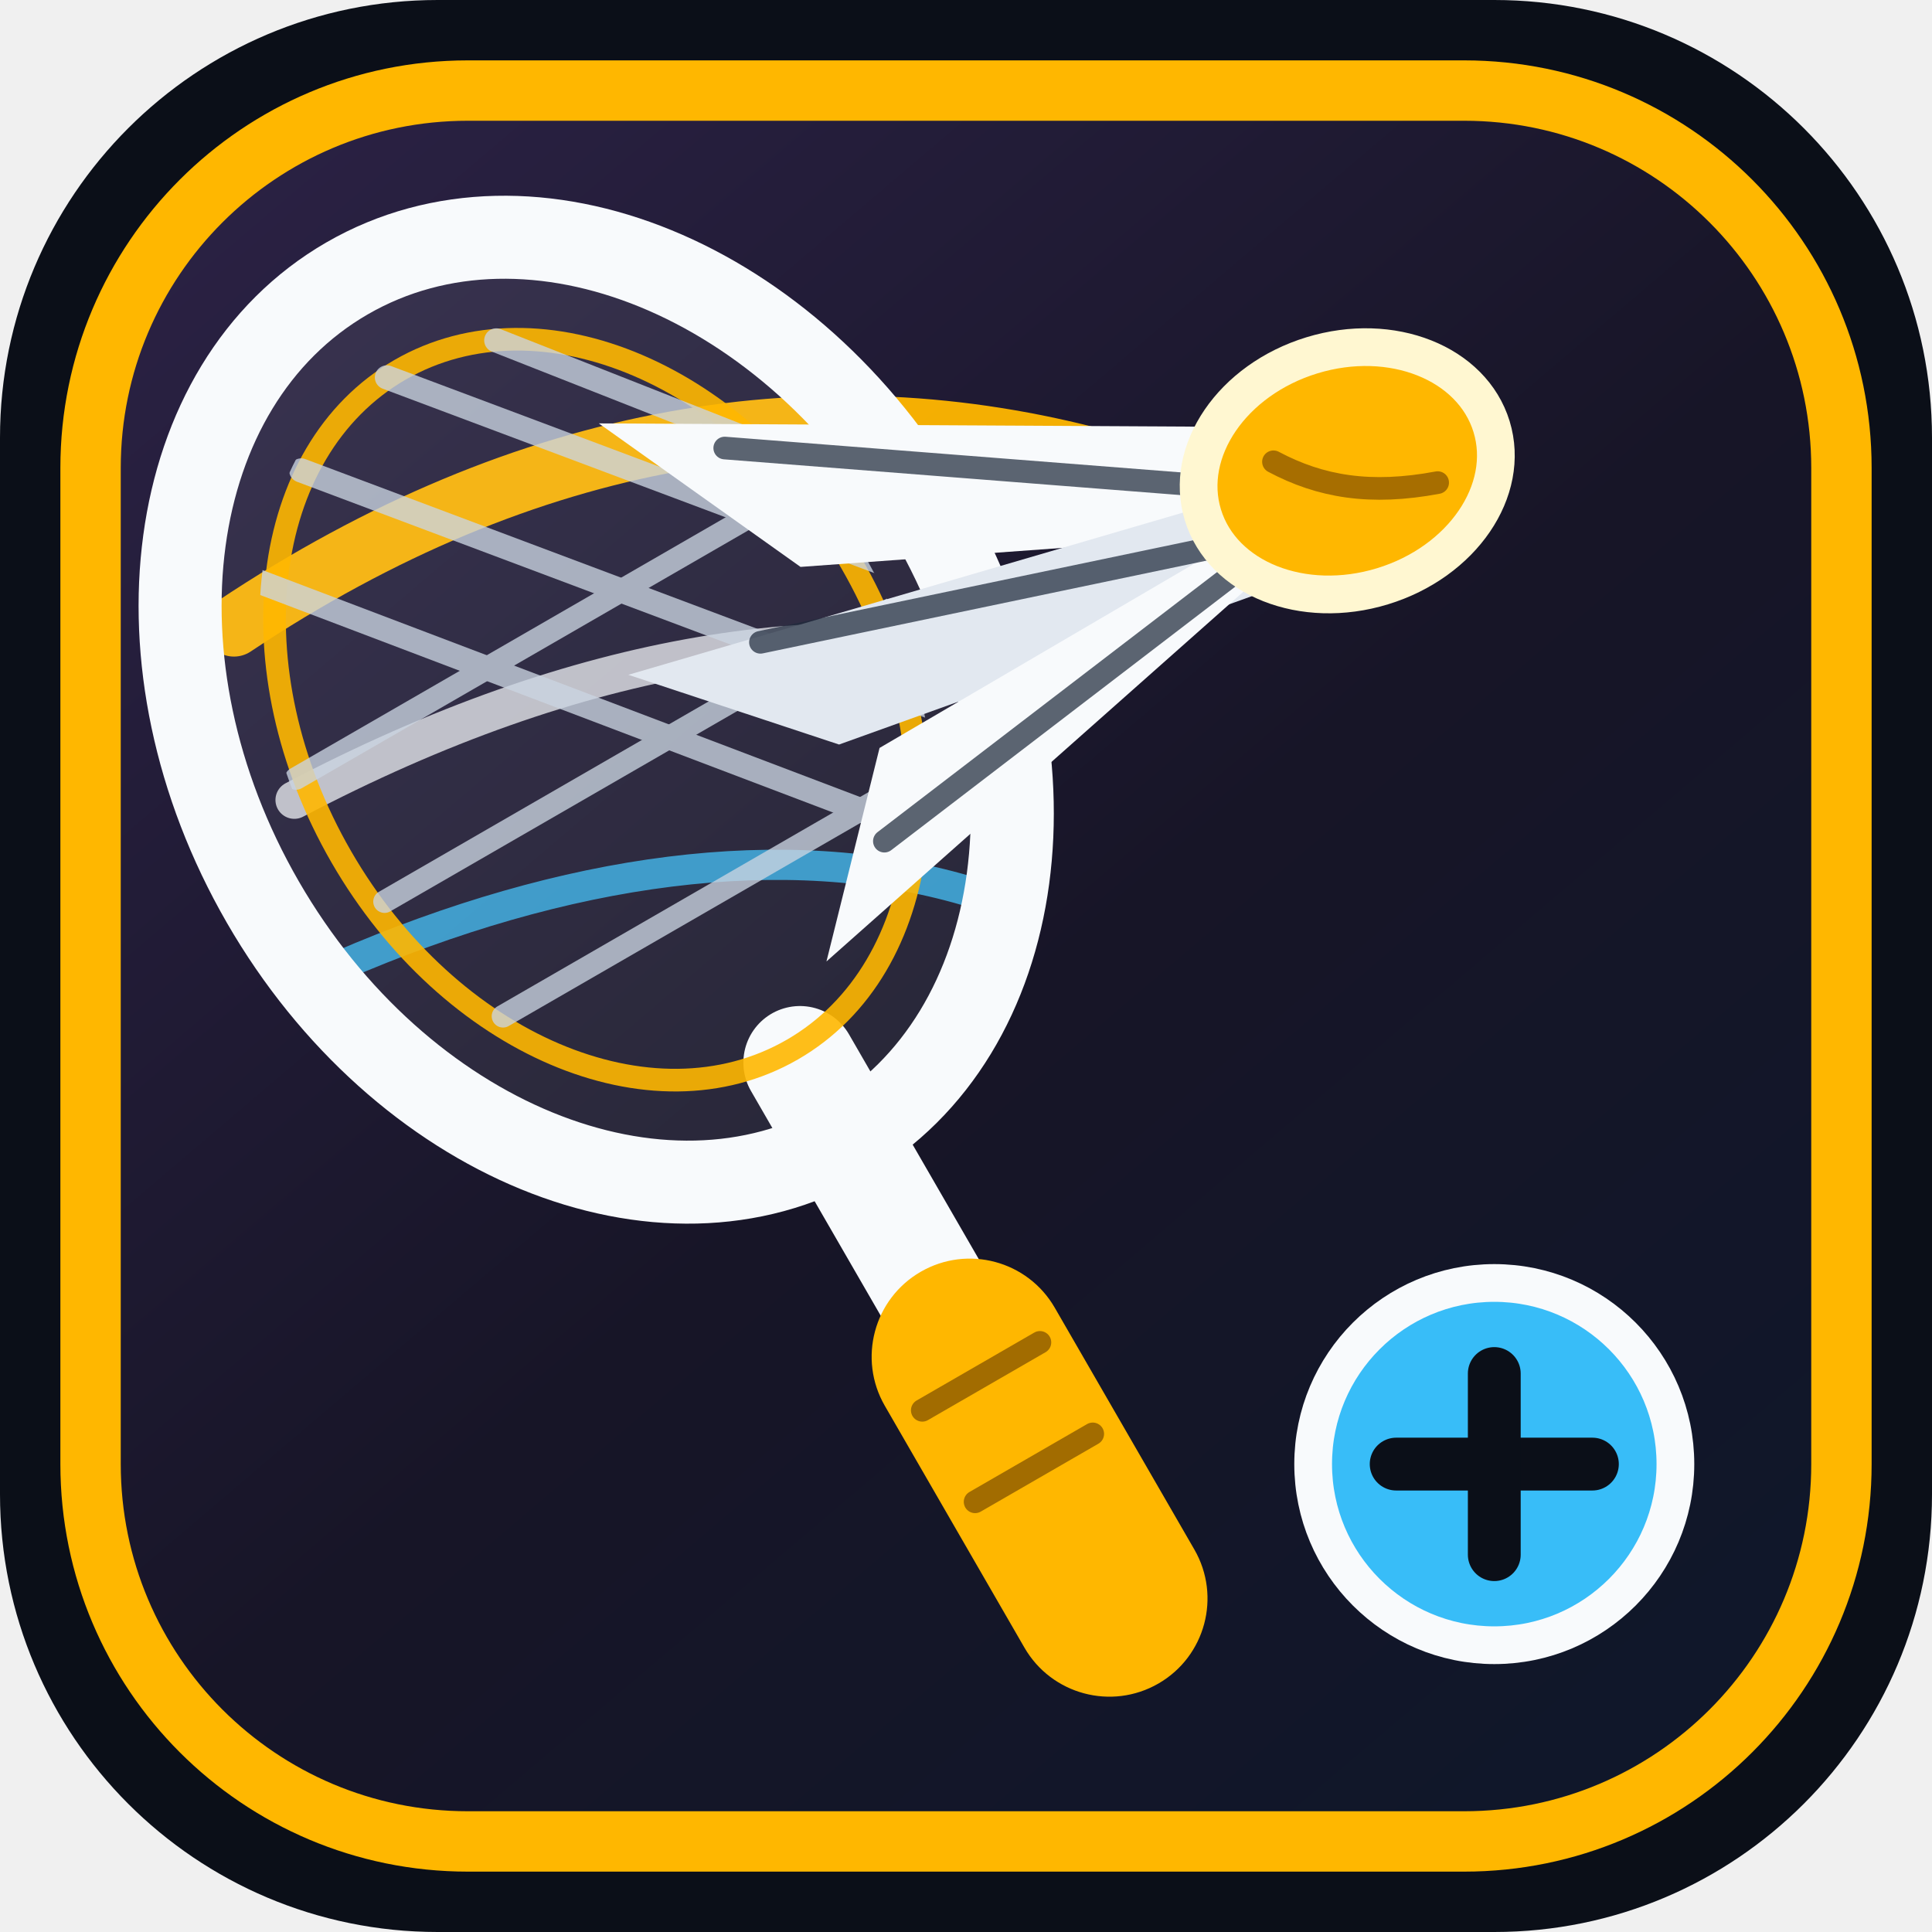
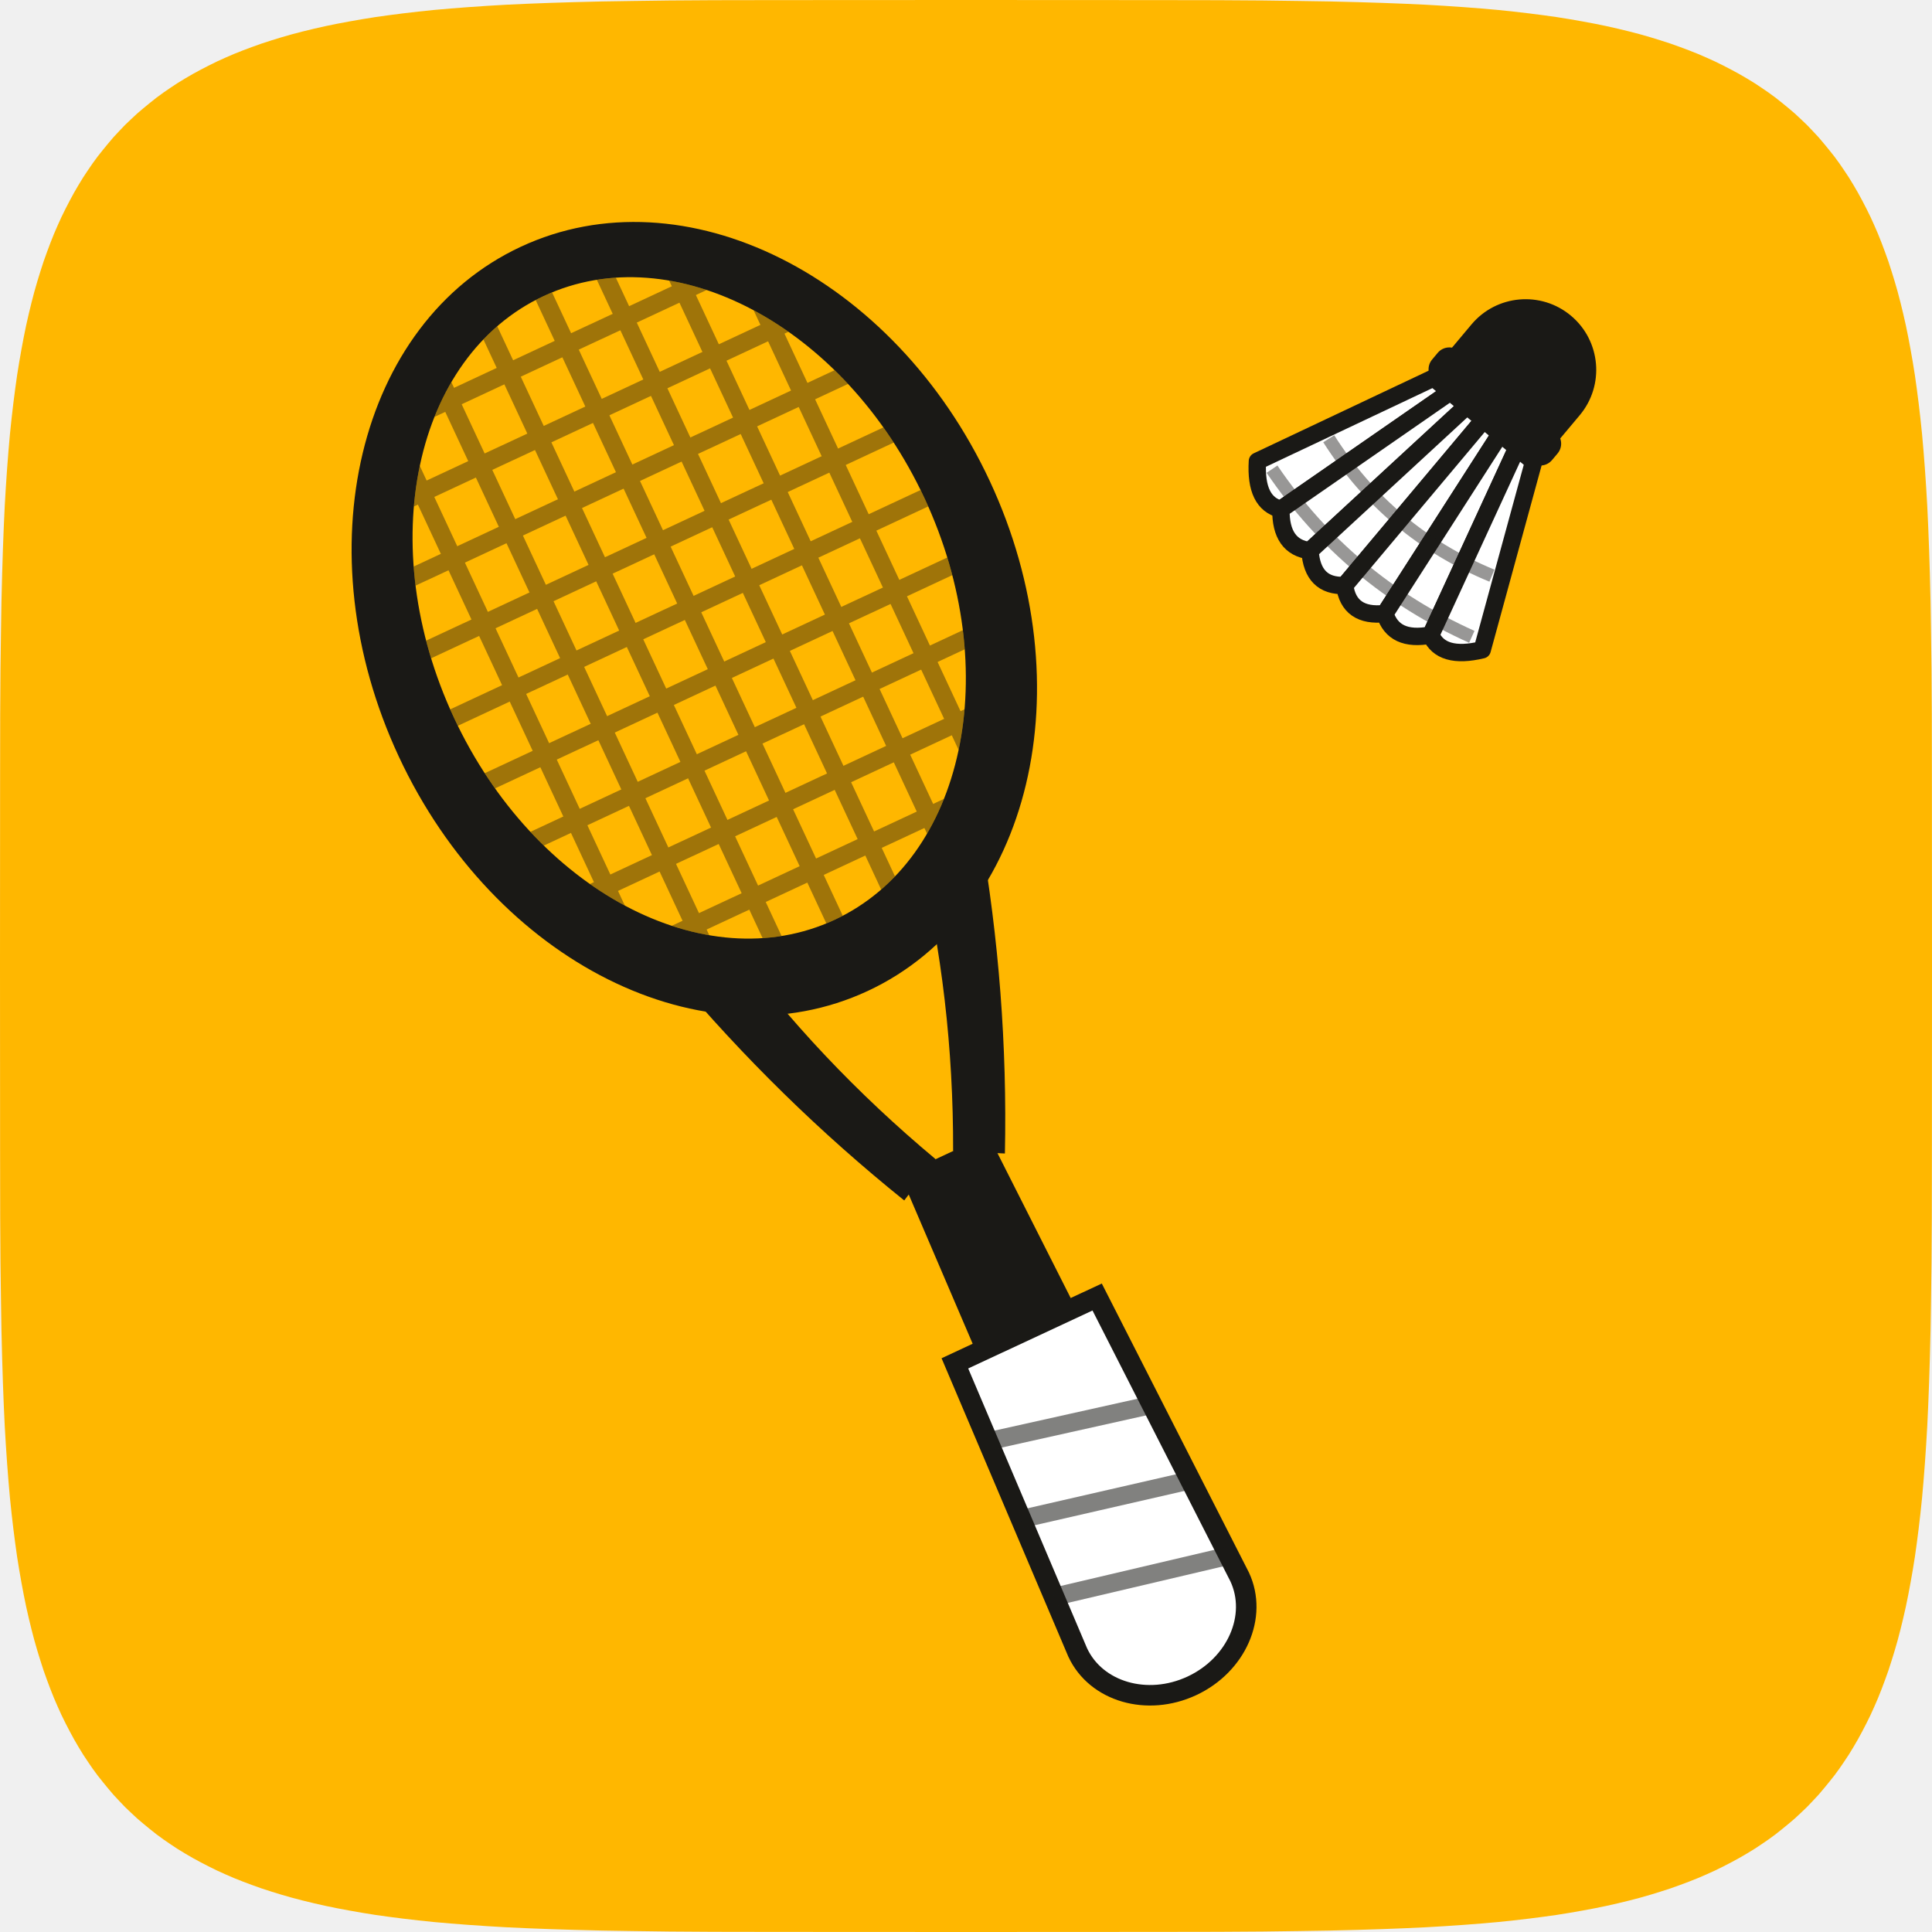
- <svg xmlns="http://www.w3.org/2000/svg" width="256" height="256" viewBox="0 0 256 256" fill="none">
-   <rect width="256" height="256" rx="58" fill="#0B0F18" />
-   <rect x="12" y="12" width="232" height="232" rx="50" fill="url(#badgeGradient)" stroke="#FFB700" stroke-width="8" />
-   <path d="M31 83C70 57 109 51 146 61" stroke="#FFB700" stroke-width="8" stroke-linecap="round" opacity="0.95" />
-   <path d="M39 106C77 86 111 81 140 88" stroke="#F8FAFC" stroke-width="5" stroke-linecap="round" opacity="0.72" />
-   <path d="M45 128C75 115 104 111 128 118" stroke="#38BDF8" stroke-width="4" stroke-linecap="round" opacity="0.75" />
-   <g transform="rotate(-30 109 146)">
-     <path d="M109 140L109 181" stroke="#F8FAFC" stroke-width="15" stroke-linecap="round" />
-     <rect x="96" y="172" width="26" height="63" rx="13" fill="#FFB700" />
-     <path d="M100 188H118" stroke="#7A4B00" stroke-width="3" stroke-linecap="round" opacity="0.7" />
-     <path d="M100 202H118" stroke="#7A4B00" stroke-width="3" stroke-linecap="round" opacity="0.7" />
-     <ellipse cx="109" cy="86" rx="51" ry="66" fill="rgba(248,250,252,0.08)" stroke="#F8FAFC" stroke-width="11" />
-     <ellipse cx="109" cy="86" rx="39" ry="52" stroke="#FFB700" stroke-width="3" opacity="0.9" />
-     <g clip-path="url(#racketClip)" opacity="0.78">
-       <path d="M78 48L140 124" stroke="#CBD5E1" stroke-width="3.2" stroke-linecap="round" />
-       <path d="M91 39L151 112" stroke="#CBD5E1" stroke-width="3.2" stroke-linecap="round" />
-       <path d="M107 34L158 96" stroke="#CBD5E1" stroke-width="3.2" stroke-linecap="round" />
-       <path d="M122 37L157 81" stroke="#CBD5E1" stroke-width="3.2" stroke-linecap="round" />
-       <path d="M70 74H151" stroke="#CBD5E1" stroke-width="3" stroke-linecap="round" />
-       <path d="M72 94H150" stroke="#CBD5E1" stroke-width="3" stroke-linecap="round" />
-       <path d="M78 115H139" stroke="#CBD5E1" stroke-width="3" stroke-linecap="round" />
+ <svg xmlns="http://www.w3.org/2000/svg" width="200" height="200" viewBox="0 0 200 200" role="img" aria-label="SAPP Badminton icon">
+   <defs>
+     <clipPath id="mask">
+       <path d="M200.00 100.00L199.99 119.80L199.98 126.13L199.95 130.73L199.90 134.47L199.85 137.68L199.78 140.52L199.70 143.09L199.61 145.44L199.51 147.61L199.39 149.64L199.26 151.55L199.12 153.35L198.97 155.06L198.80 156.69L198.62 158.24L198.43 159.72L198.23 161.15L198.01 162.52L197.78 163.83L197.54 165.11L197.29 166.33L197.02 167.52L196.74 168.67L196.45 169.78L196.14 170.86L195.82 171.90L195.49 172.92L195.14 173.90L194.78 174.86L194.41 175.79L194.02 176.69L193.62 177.57L193.20 178.42L192.77 179.25L192.33 180.06L191.87 180.85L191.40 181.62L190.91 182.36L190.41 183.09L189.89 183.80L189.35 184.48L188.80 185.15L188.24 185.81L187.65 186.44L187.06 187.06L186.44 187.65L185.81 188.24L185.15 188.80L184.48 189.35L183.80 189.89L183.09 190.41L182.36 190.91L181.62 191.40L180.85 191.87L180.06 192.33L179.25 192.77L178.42 193.20L177.57 193.62L176.69 194.02L175.79 194.41L174.86 194.78L173.90 195.14L172.92 195.49L171.90 195.82L170.86 196.14L169.78 196.45L168.67 196.74L167.52 197.02L166.33 197.29L165.11 197.54L163.83 197.78L162.52 198.01L161.15 198.23L159.72 198.43L158.24 198.62L156.69 198.80L155.06 198.97L153.35 199.12L151.55 199.26L149.64 199.39L147.61 199.51L145.44 199.61L143.09 199.70L140.52 199.78L137.68 199.85L134.47 199.90L130.73 199.95L126.13 199.98L119.80 199.99L100.00 200.00L80.20 199.99L73.87 199.98L69.27 199.95L65.53 199.90L62.32 199.85L59.48 199.78L56.91 199.70L54.56 199.61L52.39 199.51L50.36 199.39L48.45 199.26L46.65 199.12L44.94 198.97L43.31 198.80L41.76 198.62L40.28 198.43L38.85 198.23L37.48 198.01L36.17 197.78L34.89 197.54L33.67 197.29L32.48 197.02L31.33 196.74L30.22 196.45L29.14 196.14L28.10 195.82L27.08 195.49L26.10 195.14L25.14 194.78L24.21 194.41L23.31 194.02L22.43 193.62L21.58 193.20L20.75 192.77L19.94 192.33L19.15 191.87L18.38 191.40L17.64 190.91L16.91 190.41L16.20 189.89L15.52 189.35L14.85 188.80L14.19 188.24L13.56 187.65L12.94 187.06L12.35 186.44L11.76 185.81L11.20 185.15L10.65 184.48L10.11 183.80L9.59 183.09L9.09 182.36L8.60 181.62L8.13 180.85L7.67 180.06L7.23 179.25L6.80 178.42L6.38 177.57L5.98 176.69L5.59 175.79L5.22 174.86L4.86 173.90L4.51 172.92L4.18 171.90L3.86 170.86L3.55 169.78L3.26 168.67L2.98 167.52L2.71 166.33L2.46 165.11L2.22 163.83L1.99 162.52L1.77 161.15L1.57 159.72L1.38 158.24L1.20 156.69L1.03 155.06L0.88 153.35L0.74 151.55L0.61 149.64L0.49 147.61L0.39 145.44L0.30 143.09L0.22 140.52L0.15 137.68L0.10 134.47L0.05 130.73L0.02 126.13L0.01 119.80L0.00 100.00L0.01 80.20L0.02 73.87L0.05 69.27L0.10 65.53L0.15 62.32L0.22 59.48L0.30 56.91L0.39 54.56L0.49 52.39L0.61 50.36L0.74 48.45L0.88 46.65L1.03 44.94L1.20 43.31L1.38 41.76L1.57 40.28L1.77 38.85L1.99 37.48L2.22 36.17L2.46 34.89L2.71 33.67L2.98 32.48L3.26 31.33L3.55 30.22L3.86 29.14L4.18 28.10L4.51 27.08L4.86 26.10L5.22 25.14L5.59 24.21L5.98 23.31L6.38 22.43L6.80 21.58L7.23 20.75L7.67 19.94L8.13 19.15L8.60 18.38L9.09 17.64L9.59 16.91L10.11 16.20L10.65 15.52L11.20 14.85L11.76 14.19L12.35 13.56L12.94 12.94L13.56 12.35L14.19 11.76L14.85 11.20L15.52 10.65L16.20 10.11L16.91 9.59L17.64 9.09L18.38 8.60L19.15 8.13L19.94 7.67L20.75 7.23L21.58 6.80L22.43 6.38L23.31 5.98L24.21 5.59L25.14 5.22L26.10 4.86L27.08 4.51L28.10 4.18L29.14 3.86L30.22 3.55L31.33 3.26L32.48 2.98L33.67 2.71L34.89 2.46L36.17 2.22L37.48 1.99L38.85 1.77L40.28 1.57L41.76 1.38L43.31 1.20L44.94 1.03L46.65 0.88L48.45 0.74L50.36 0.61L52.39 0.49L54.56 0.39L56.91 0.30L59.48 0.22L62.32 0.15L65.53 0.10L69.27 0.05L73.87 0.02L80.20 0.01L100.00 0.00L119.80 0.01L126.13 0.02L130.73 0.05L134.47 0.10L137.68 0.15L140.52 0.22L143.09 0.30L145.44 0.39L147.61 0.49L149.64 0.61L151.55 0.74L153.35 0.88L155.06 1.03L156.69 1.20L158.24 1.38L159.72 1.57L161.15 1.77L162.52 1.99L163.83 2.22L165.11 2.46L166.33 2.71L167.52 2.98L168.67 3.26L169.78 3.55L170.86 3.86L171.90 4.18L172.92 4.51L173.90 4.86L174.86 5.22L175.79 5.59L176.69 5.98L177.57 6.38L178.42 6.80L179.25 7.23L180.06 7.67L180.85 8.13L181.62 8.60L182.36 9.09L183.09 9.59L183.80 10.11L184.48 10.65L185.15 11.20L185.81 11.76L186.44 12.35L187.06 12.94L187.65 13.56L188.24 14.19L188.80 14.85L189.35 15.52L189.89 16.20L190.41 16.91L190.91 17.64L191.40 18.38L191.87 19.15L192.33 19.94L192.77 20.75L193.20 21.58L193.62 22.43L194.02 23.31L194.41 24.21L194.78 25.14L195.14 26.10L195.49 27.08L195.82 28.10L196.14 29.14L196.45 30.22L196.74 31.33L197.02 32.48L197.29 33.67L197.54 34.89L197.78 36.17L198.01 37.48L198.23 38.85L198.43 40.28L198.62 41.76L198.80 43.31L198.97 44.94L199.12 46.65L199.26 48.45L199.39 50.36L199.51 52.39L199.61 54.56L199.70 56.91L199.78 59.48L199.85 62.32L199.90 65.53L199.95 69.27L199.98 73.87L199.99 80.20Z" />
+     </clipPath>
+     <clipPath id="bed">
+       <ellipse cx="0" cy="-1" rx="21.5" ry="28.5" />
+     </clipPath>
+   </defs>
+   <path d="M200.00 100.00L199.99 119.80L199.98 126.13L199.95 130.73L199.90 134.47L199.85 137.68L199.78 140.52L199.70 143.09L199.61 145.44L199.51 147.61L199.39 149.64L199.26 151.55L199.12 153.35L198.97 155.06L198.80 156.69L198.62 158.24L198.43 159.72L198.23 161.15L198.01 162.52L197.78 163.83L197.54 165.11L197.29 166.33L197.02 167.52L196.74 168.67L196.45 169.78L196.14 170.86L195.82 171.90L195.49 172.92L195.14 173.90L194.78 174.86L194.41 175.79L194.02 176.69L193.62 177.57L193.20 178.42L192.77 179.25L192.33 180.06L191.87 180.85L191.40 181.62L190.91 182.36L190.41 183.09L189.89 183.80L189.35 184.48L188.80 185.15L188.24 185.81L187.65 186.44L187.06 187.06L186.44 187.65L185.81 188.24L185.15 188.80L184.48 189.35L183.80 189.89L183.09 190.41L182.36 190.91L181.62 191.40L180.85 191.87L180.06 192.33L179.25 192.77L178.42 193.20L177.57 193.62L176.69 194.02L175.79 194.41L174.86 194.78L173.90 195.14L172.92 195.49L171.90 195.82L170.86 196.14L169.78 196.45L168.67 196.74L167.52 197.02L166.33 197.29L165.11 197.54L163.83 197.78L162.52 198.01L161.15 198.23L159.72 198.43L158.24 198.62L156.69 198.80L155.06 198.97L153.35 199.12L151.55 199.26L149.64 199.39L147.61 199.51L145.44 199.61L143.09 199.70L140.52 199.78L137.68 199.85L134.47 199.90L130.73 199.95L126.13 199.98L119.80 199.99L100.00 200.00L80.20 199.99L73.87 199.98L69.27 199.95L65.53 199.90L62.32 199.85L59.48 199.78L56.91 199.70L54.56 199.61L52.39 199.51L50.36 199.39L48.45 199.26L46.65 199.12L44.94 198.97L43.31 198.80L41.76 198.62L40.28 198.43L38.85 198.23L37.48 198.01L36.17 197.78L34.89 197.54L33.67 197.29L32.48 197.02L31.33 196.74L30.22 196.45L29.14 196.14L28.10 195.82L27.08 195.49L26.10 195.14L25.14 194.78L24.21 194.41L23.31 194.02L22.43 193.62L21.58 193.20L20.75 192.77L19.94 192.33L19.15 191.87L18.38 191.40L17.64 190.91L16.91 190.41L16.20 189.89L15.52 189.35L14.85 188.80L14.19 188.24L13.56 187.65L12.94 187.06L12.35 186.44L11.76 185.81L11.20 185.15L10.65 184.48L10.11 183.80L9.59 183.09L9.09 182.36L8.60 181.62L8.13 180.85L7.67 180.06L7.23 179.25L6.80 178.42L6.38 177.57L5.98 176.69L5.59 175.79L5.22 174.86L4.86 173.90L4.51 172.92L4.18 171.90L3.86 170.86L3.55 169.78L3.26 168.67L2.98 167.52L2.71 166.33L2.46 165.11L2.22 163.83L1.99 162.52L1.77 161.15L1.57 159.72L1.38 158.24L1.20 156.69L1.03 155.06L0.88 153.35L0.74 151.55L0.61 149.64L0.49 147.61L0.39 145.44L0.30 143.09L0.22 140.52L0.15 137.68L0.10 134.47L0.05 130.73L0.02 126.13L0.01 119.80L0.00 100.00L0.01 80.20L0.02 73.87L0.05 69.27L0.10 65.53L0.15 62.32L0.22 59.48L0.30 56.91L0.39 54.56L0.49 52.39L0.61 50.36L0.74 48.45L0.88 46.65L1.03 44.94L1.20 43.31L1.38 41.76L1.57 40.28L1.77 38.85L1.99 37.48L2.22 36.17L2.46 34.89L2.71 33.67L2.98 32.48L3.26 31.33L3.55 30.22L3.86 29.14L4.18 28.10L4.51 27.08L4.86 26.10L5.22 25.14L5.59 24.21L5.98 23.31L6.38 22.43L6.80 21.58L7.23 20.75L7.67 19.94L8.13 19.15L8.60 18.38L9.09 17.64L9.59 16.91L10.11 16.20L10.65 15.52L11.20 14.85L11.76 14.19L12.35 13.56L12.94 12.94L13.56 12.35L14.19 11.76L14.85 11.20L15.52 10.65L16.20 10.11L16.91 9.59L17.64 9.09L18.38 8.60L19.15 8.13L19.94 7.67L20.75 7.23L21.58 6.80L22.43 6.38L23.31 5.98L24.21 5.59L25.14 5.22L26.10 4.86L27.08 4.51L28.10 4.18L29.14 3.86L30.22 3.55L31.33 3.26L32.48 2.98L33.67 2.71L34.89 2.46L36.17 2.22L37.48 1.99L38.85 1.77L40.28 1.57L41.76 1.38L43.31 1.20L44.94 1.03L46.65 0.88L48.45 0.74L50.36 0.61L52.39 0.49L54.56 0.39L56.91 0.30L59.48 0.22L62.32 0.15L65.53 0.10L69.27 0.05L73.87 0.02L80.20 0.01L100.00 0.00L119.80 0.01L126.13 0.02L130.73 0.05L134.47 0.10L137.68 0.15L140.52 0.22L143.09 0.30L145.44 0.39L147.61 0.49L149.64 0.61L151.55 0.74L153.35 0.88L155.06 1.03L156.69 1.20L158.24 1.38L159.72 1.57L161.15 1.77L162.52 1.99L163.83 2.22L165.11 2.46L166.33 2.71L167.52 2.98L168.67 3.26L169.78 3.55L170.86 3.86L171.90 4.18L172.92 4.51L173.90 4.86L174.86 5.22L175.79 5.59L176.69 5.98L177.57 6.38L178.42 6.80L179.25 7.23L180.06 7.67L180.85 8.13L181.62 8.60L182.36 9.09L183.09 9.59L183.80 10.11L184.48 10.65L185.15 11.20L185.81 11.76L186.44 12.35L187.06 12.94L187.65 13.56L188.24 14.19L188.80 14.85L189.35 15.52L189.89 16.20L190.41 16.91L190.91 17.64L191.40 18.38L191.87 19.15L192.33 19.94L192.77 20.75L193.20 21.58L193.62 22.43L194.02 23.31L194.41 24.21L194.78 25.14L195.14 26.10L195.49 27.08L195.82 28.10L196.14 29.14L196.45 30.22L196.74 31.33L197.02 32.48L197.29 33.67L197.54 34.89L197.78 36.17L198.01 37.48L198.23 38.85L198.43 40.28L198.62 41.76L198.80 43.31L198.97 44.94L199.12 46.65L199.26 48.45L199.39 50.36L199.51 52.39L199.61 54.56L199.70 56.91L199.78 59.48L199.85 62.32L199.90 65.53L199.95 69.27L199.98 73.87L199.99 80.20Z" fill="#FFB700" />
+   <g clip-path="url(#mask)">
+     <g transform="translate(100,100) scale(1.25) translate(-100.5,-94.75)">
+       <g transform="translate(78,66) rotate(-25)">
+         <path fill-rule="evenodd" fill="#1A1916" d="M-27 0A27 34 0 0 1 27 0A27 34 0 0 1 -27 0ZM-21.5 -1A21.5 28.5 0 0 1 21.5 -1A21.5 28.5 0 0 1 -21.5 -1Z" />
+         <g clip-path="url(#bed)" stroke="#1A1916" stroke-width="1.5" opacity=".42" fill="none">
+           <path d="M-16 -30V28M-10.7 -30V28M-5.3 -30V28M0 -30V28M5.3 -30V28M10.7 -30V28M16 -30V28" />
+           <path d="M-22 -25H22M-22 -19H22M-22 -13H22M-22 -7H22M-22 -1H22M-22 5H22M-22 11H22M-22 17H22M-22 23H22" />
+         </g>
+         <path fill="#1A1916" d="M-14 26Q-10.5 39 -4.6 51L-0.8 49Q-6.2 37.5 -8.6 25.5Z" />
+         <path fill="#1A1916" d="M14 26Q10.5 39 4.6 51L0.8 49Q6.2 37.5 8.6 25.5Z" />
+         <path fill="#1A1916" d="M-4 49L-4.6 68L4.6 68L4 49Z" />
+         <path fill="#FFFFFF" stroke="#1A1916" stroke-width="1.7" d="M-6.5 65L-7.4 91A7.4 6.5 0 0 0 7.4 91L6.5 65Z" />
+         <g stroke="#1A1916" stroke-width="1.5" opacity=".55" fill="none">
+           <path d="M-6.8 72L6.8 75M-7 79L7 82M-7.2 86L7.2 89" />
+         </g>
+       </g>
+       <g transform="translate(148,44) rotate(40) scale(.9)">
+         <g fill="#FFFFFF" stroke="#1A1916" stroke-width="1.6" stroke-linejoin="round">
+           <path d="M-6 8L-13.5 24.3Q-11.2 27.4 -9 26.3L-4 8Z" />
+           <path d="M-4 8L-9 26.3Q-6.8 29 -4.5 27.5L-2 8Z" />
+           <path d="M-2 8L-4.5 27.5Q-2.2 29.9 0 27.9L0 8Z" />
+           <path d="M0 8L0 27.9Q2.2 29.9 4.5 27.5L2 8Z" />
+           <path d="M2 8L4.5 27.5Q6.8 29 9 26.3L4 8Z" />
+           <path d="M4 8L9 26.3Q11.2 27.4 13.5 24.3L6 8Z" />
+         </g>
+         <path d="M-9.8 18.5Q0 21.6 9.8 18.5M-12 24Q0 27.4 12 24" stroke="#1A1916" stroke-width="1.2" opacity=".45" fill="none" />
+         <path fill="#1A1916" d="M-6.5 2A6.5 6.5 0 0 1 6.5 2V5H-6.5Z" />
+         <rect x="-7.2" y="4.6" width="14.4" height="3.6" rx="1.4" fill="#1A1916" />
+       </g>
    </g>
  </g>
-   <g transform="rotate(-17 171 72)">
-     <path d="M165 54L88 30L108 56L165 69Z" fill="#F8FAFC" />
-     <path d="M164 64L82 63L106 80L168 77Z" fill="#E2E8F0" />
-     <path d="M166 75L96 107L111 82L170 68Z" fill="#F8FAFC" />
-     <path d="M103 38L164 62" stroke="#1E293B" stroke-width="3" stroke-linecap="round" opacity="0.72" />
-     <path d="M100 64L166 70" stroke="#1E293B" stroke-width="3" stroke-linecap="round" opacity="0.72" />
-     <path d="M108 94L167 72" stroke="#1E293B" stroke-width="3" stroke-linecap="round" opacity="0.72" />
-     <ellipse cx="181" cy="65" rx="20" ry="16" fill="#FFB700" stroke="#FFF7D1" stroke-width="5" />
-     <path d="M172 61C177 66 183 69 192 70" stroke="#8A5600" stroke-width="3" stroke-linecap="round" opacity="0.75" />
-   </g>
-   <circle cx="198" cy="194" r="24" fill="#38BDF8" stroke="#F8FAFC" stroke-width="5" />
-   <path d="M185 194H211" stroke="#0B0F18" stroke-width="7" stroke-linecap="round" />
-   <path d="M198 182V206" stroke="#0B0F18" stroke-width="7" stroke-linecap="round" />
-   <defs>
-     <linearGradient id="badgeGradient" x1="38" y1="18" x2="226" y2="239" gradientUnits="userSpaceOnUse">
-       <stop stop-color="#2A2143" />
-       <stop offset="0.52" stop-color="#171527" />
-       <stop offset="1" stop-color="#0F172A" />
-     </linearGradient>
-     <clipPath id="racketClip">
-       <ellipse cx="109" cy="86" rx="41" ry="54" />
-     </clipPath>
-   </defs>
</svg>
